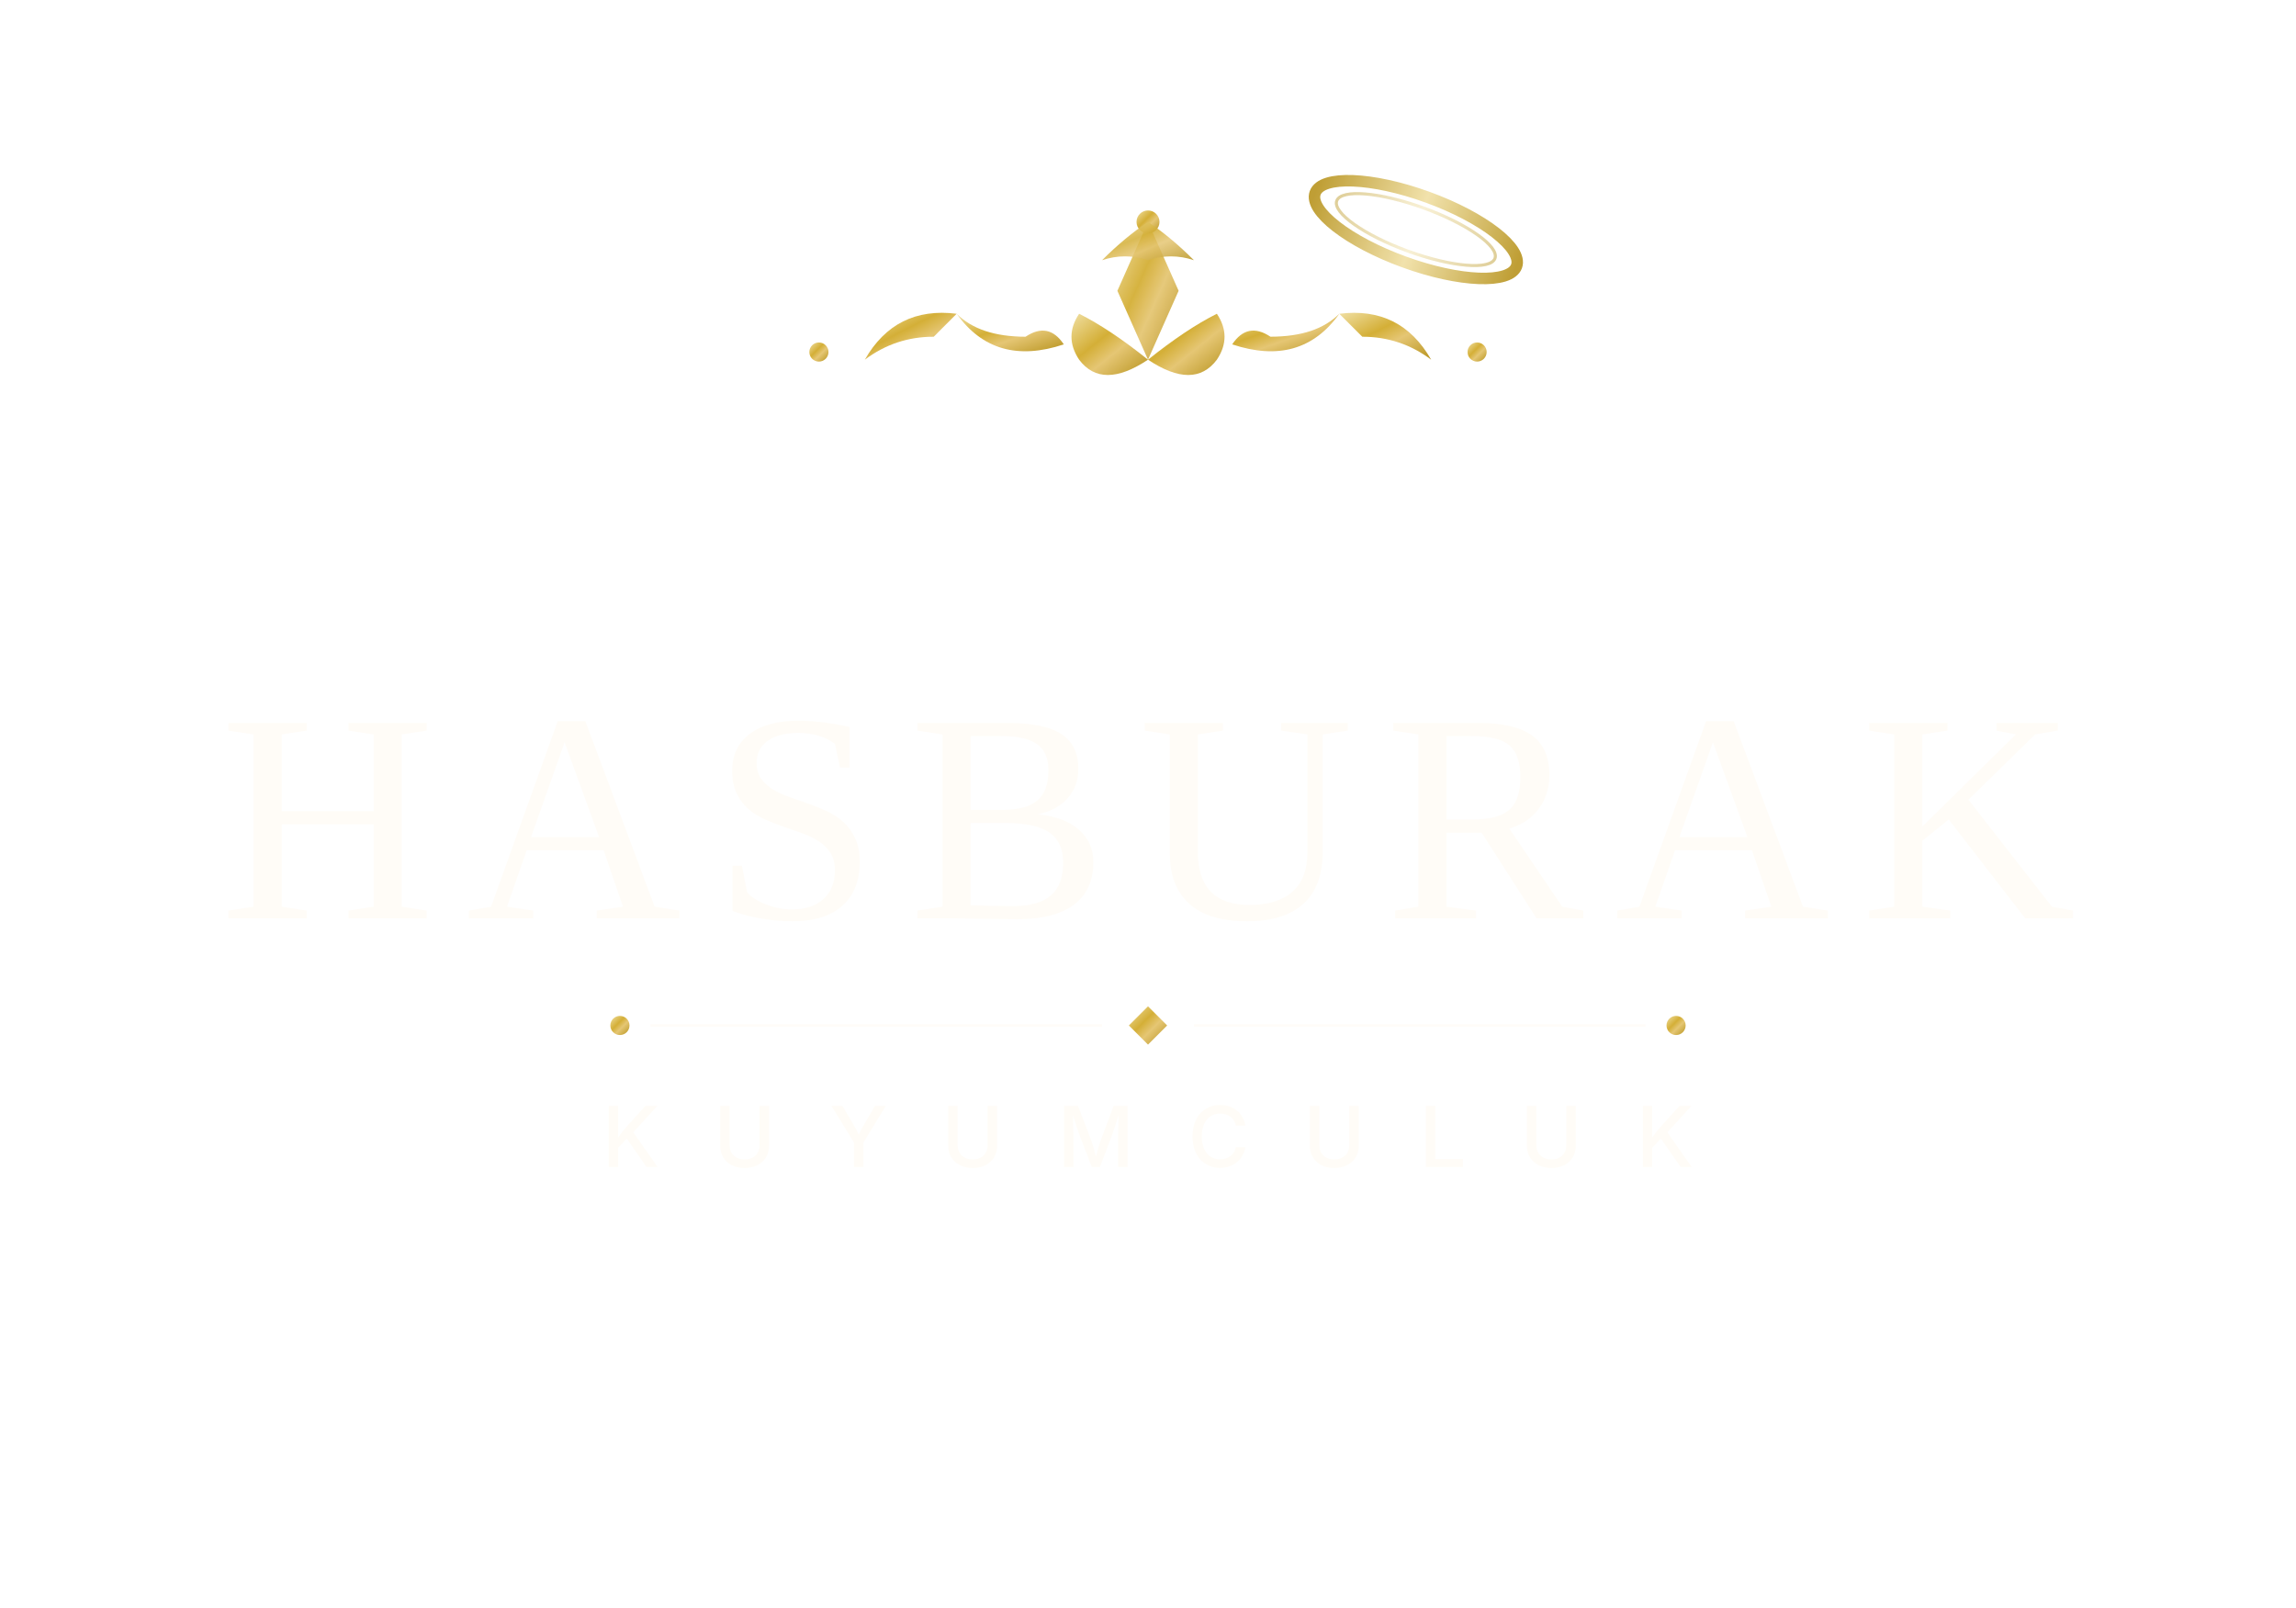
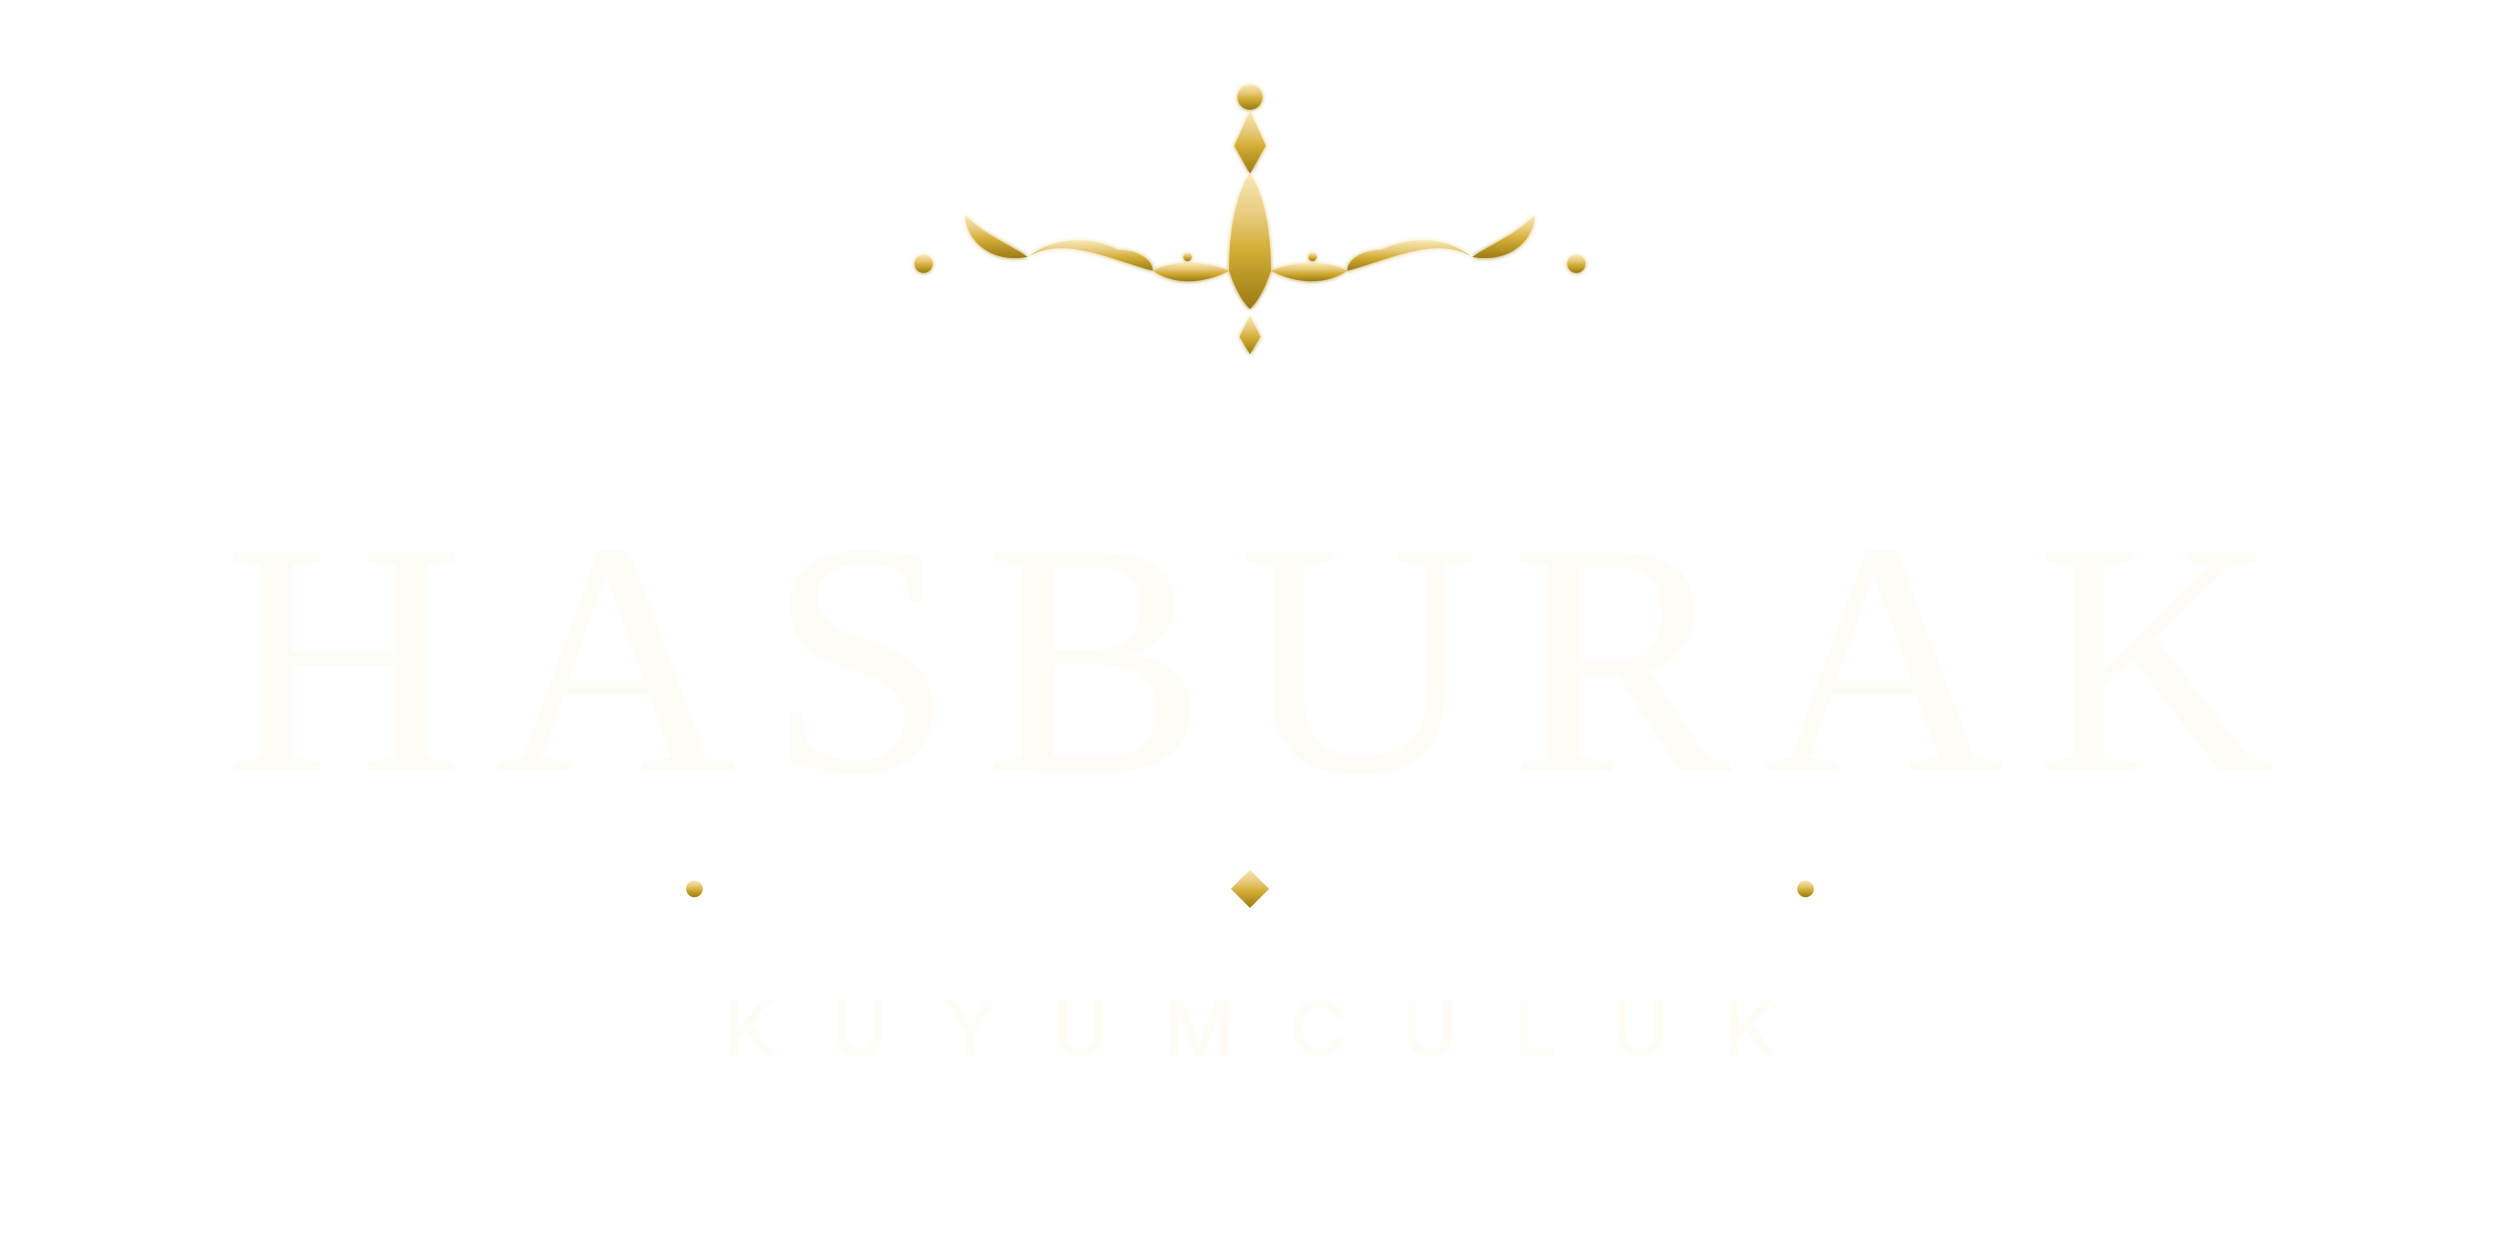
- <svg xmlns="http://www.w3.org/2000/svg" viewBox="0 0 600 420" preserveAspectRatio="xMidYMid meet">
+ <svg xmlns="http://www.w3.org/2000/svg" viewBox="0 0 720 360" preserveAspectRatio="xMidYMid meet" role="img" aria-label="Hasburak Kuyumculuk">
  <defs>
-     <linearGradient id="goldGrad" x1="0%" y1="0%" x2="100%" y2="100%">
-       <stop offset="0%" stop-color="#F0DFA3" />
-       <stop offset="40%" stop-color="#D4AF37" />
-       <stop offset="60%" stop-color="#E5C674" />
-       <stop offset="100%" stop-color="#B8941F" />
+     <linearGradient id="hbGold" x1="0%" y1="0%" x2="0%" y2="100%">
+       <stop offset="0%" stop-color="#F8E9B6" />
+       <stop offset="35%" stop-color="#E5C674" />
+       <stop offset="55%" stop-color="#D4AF37" />
+       <stop offset="100%" stop-color="#9A7A14" />
    </linearGradient>
-     <linearGradient id="ringGrad" x1="0%" y1="0%" x2="100%" y2="0%">
-       <stop offset="0%" stop-color="#B8941F" />
-       <stop offset="50%" stop-color="#F0DFA3" />
-       <stop offset="100%" stop-color="#B8941F" />
+     <linearGradient id="hbGoldH" x1="0%" y1="0%" x2="100%" y2="0%">
+       <stop offset="0%" stop-color="#9A7A14" stop-opacity="0" />
+       <stop offset="20%" stop-color="#D4AF37" />
+       <stop offset="50%" stop-color="#F5E1A4" />
+       <stop offset="80%" stop-color="#D4AF37" />
+       <stop offset="100%" stop-color="#9A7A14" stop-opacity="0" />
    </linearGradient>
+     <filter id="hbGlow" x="-30%" y="-30%" width="160%" height="160%">
+       <feGaussianBlur stdDeviation="0.6" result="b" />
+       <feMerge>
+         <feMergeNode in="b" />
+         <feMergeNode in="SourceGraphic" />
+       </feMerge>
+     </filter>
  </defs>
-   <g fill="url(#goldGrad)" transform="translate(300, 90)">
-     <path d="M0 -32 L8 -14 L0 4 L-8 -14 Z" opacity="0.95" />
-     <circle cx="0" cy="-32" r="3" />
-     <path d="M0 4 Q-12 12 -18 4 Q-22 -2 -18 -8 Q-10 -4 0 4 Z" />
-     <path d="M0 4 Q12 12 18 4 Q22 -2 18 -8 Q10 -4 0 4 Z" />
-     <path d="M-22 0 Q-40 6 -50 -8 Q-44 -2 -32 -2 Q-26 -6 -22 0 Z" />
-     <path d="M-50 -8 Q-66 -10 -74 4 Q-66 -2 -56 -2 Q-52 -6 -50 -8 Z" />
-     <path d="M22 0 Q40 6 50 -8 Q44 -2 32 -2 Q26 -6 22 0 Z" />
-     <path d="M50 -8 Q66 -10 74 4 Q66 -2 56 -2 Q52 -6 50 -8 Z" />
-     <circle cx="-86" cy="2" r="2.5" />
-     <circle cx="86" cy="2" r="2.5" />
-     <path d="M-12 -22 Q-6 -28 0 -32 Q6 -28 12 -22 Q6 -24 0 -22 Q-6 -24 -12 -22 Z" opacity="0.85" />
+   <g transform="translate(360, 78)" fill="url(#hbGold)" filter="url(#hbGlow)">
+     <circle cx="0" cy="-50" r="3.6" />
+     <path d="M0 -46 L4.5 -36 L0 -28 L-4.5 -36 Z" />
+     <path d="M0 -28                  C 4 -22, 6 -12, 6 0                  C 4 6, 2 9, 0 11                  C -2 9, -4 6, -6 0                  C -6 -12, -4 -22, 0 -28 Z" />
+     <path d="M-6 0                  C -14 4, -22 4, -28 0                  C -22 -3, -14 -3, -6 0 Z" />
+     <path d="M6 0                  C 14 4, 22 4, 28 0                  C 22 -3, 14 -3, 6 0 Z" />
+     <path d="M-28 0                  C -42 -4, -54 -10, -64 -4                  C -56 -10, -46 -10, -38 -6                  C -32 -6, -28 -3, -28 0 Z" />
+     <path d="M28 0                  C 42 -4, 54 -10, 64 -4                  C 56 -10, 46 -10, 38 -6                  C 32 -6, 28 -3, 28 0 Z" />
+     <path d="M-64 -4 C -76 -2, -82 -10, -82 -16 C -76 -10, -70 -8, -64 -4 Z" />
+     <path d="M64 -4 C 76 -2, 82 -10, 82 -16 C 76 -10, 70 -8, 64 -4 Z" />
+     <circle cx="-94" cy="-2" r="2.6" />
+     <circle cx="94" cy="-2" r="2.6" />
+     <circle cx="-18" cy="-4" r="1.2" />
+     <circle cx="18" cy="-4" r="1.2" />
+     <path d="M0 13 L3 19 L0 24 L-3 19 Z" />
  </g>
-   <g transform="translate(370, 60) rotate(20)" opacity="0.9">
-     <ellipse cx="0" cy="0" rx="28" ry="9" fill="none" stroke="url(#ringGrad)" stroke-width="3" />
-     <ellipse cx="0" cy="0" rx="22" ry="6" fill="none" stroke="url(#ringGrad)" stroke-width="0.8" opacity="0.5" />
+   <text x="360" y="222" font-family="'Cormorant Garamond', 'Times New Roman', serif" font-size="96" font-weight="500" fill="#FFFCF7" text-anchor="middle" letter-spacing="9">HASBURAK</text>
+   <g transform="translate(360, 256)">
+     <line x1="-150" y1="0" x2="-14" y2="0" stroke="url(#hbGoldH)" stroke-width="1.2" />
+     <line x1="14" y1="0" x2="150" y2="0" stroke="url(#hbGoldH)" stroke-width="1.2" />
+     <path d="M0 -5.5 L5.5 0 L0 5.5 L-5.5 0 Z" fill="url(#hbGold)" />
+     <circle cx="-160" cy="0" r="2.4" fill="url(#hbGold)" />
+     <circle cx="160" cy="0" r="2.4" fill="url(#hbGold)" />
  </g>
-   <text x="300" y="240" font-family="'Cormorant Garamond', 'Times New Roman', serif" font-size="78" font-weight="500" fill="#FFFCF7" text-anchor="middle" letter-spacing="8">HASBURAK</text>
-   <g transform="translate(300, 268)">
-     <line x1="-130" y1="0" x2="-12" y2="0" stroke="#FFFCF7" stroke-width="0.7" opacity="0.85" />
-     <line x1="12" y1="0" x2="130" y2="0" stroke="#FFFCF7" stroke-width="0.7" opacity="0.85" />
-     <circle cx="-138" cy="0" r="2.5" fill="url(#goldGrad)" />
-     <circle cx="138" cy="0" r="2.5" fill="url(#goldGrad)" />
-     <path d="M0 -5 L5 0 L0 5 L-5 0 Z" fill="url(#goldGrad)" />
-   </g>
-   <text x="300" y="305" font-family="'Inter', 'Helvetica Neue', sans-serif" font-size="22" font-weight="500" fill="#FFFCF7" text-anchor="middle" letter-spacing="14">KUYUMCULUK</text>
+   <text x="360" y="304" font-family="'Inter', 'Helvetica Neue', sans-serif" font-size="22" font-weight="500" fill="#FFFCF7" text-anchor="middle" letter-spacing="16">KUYUMCULUK</text>
</svg>
